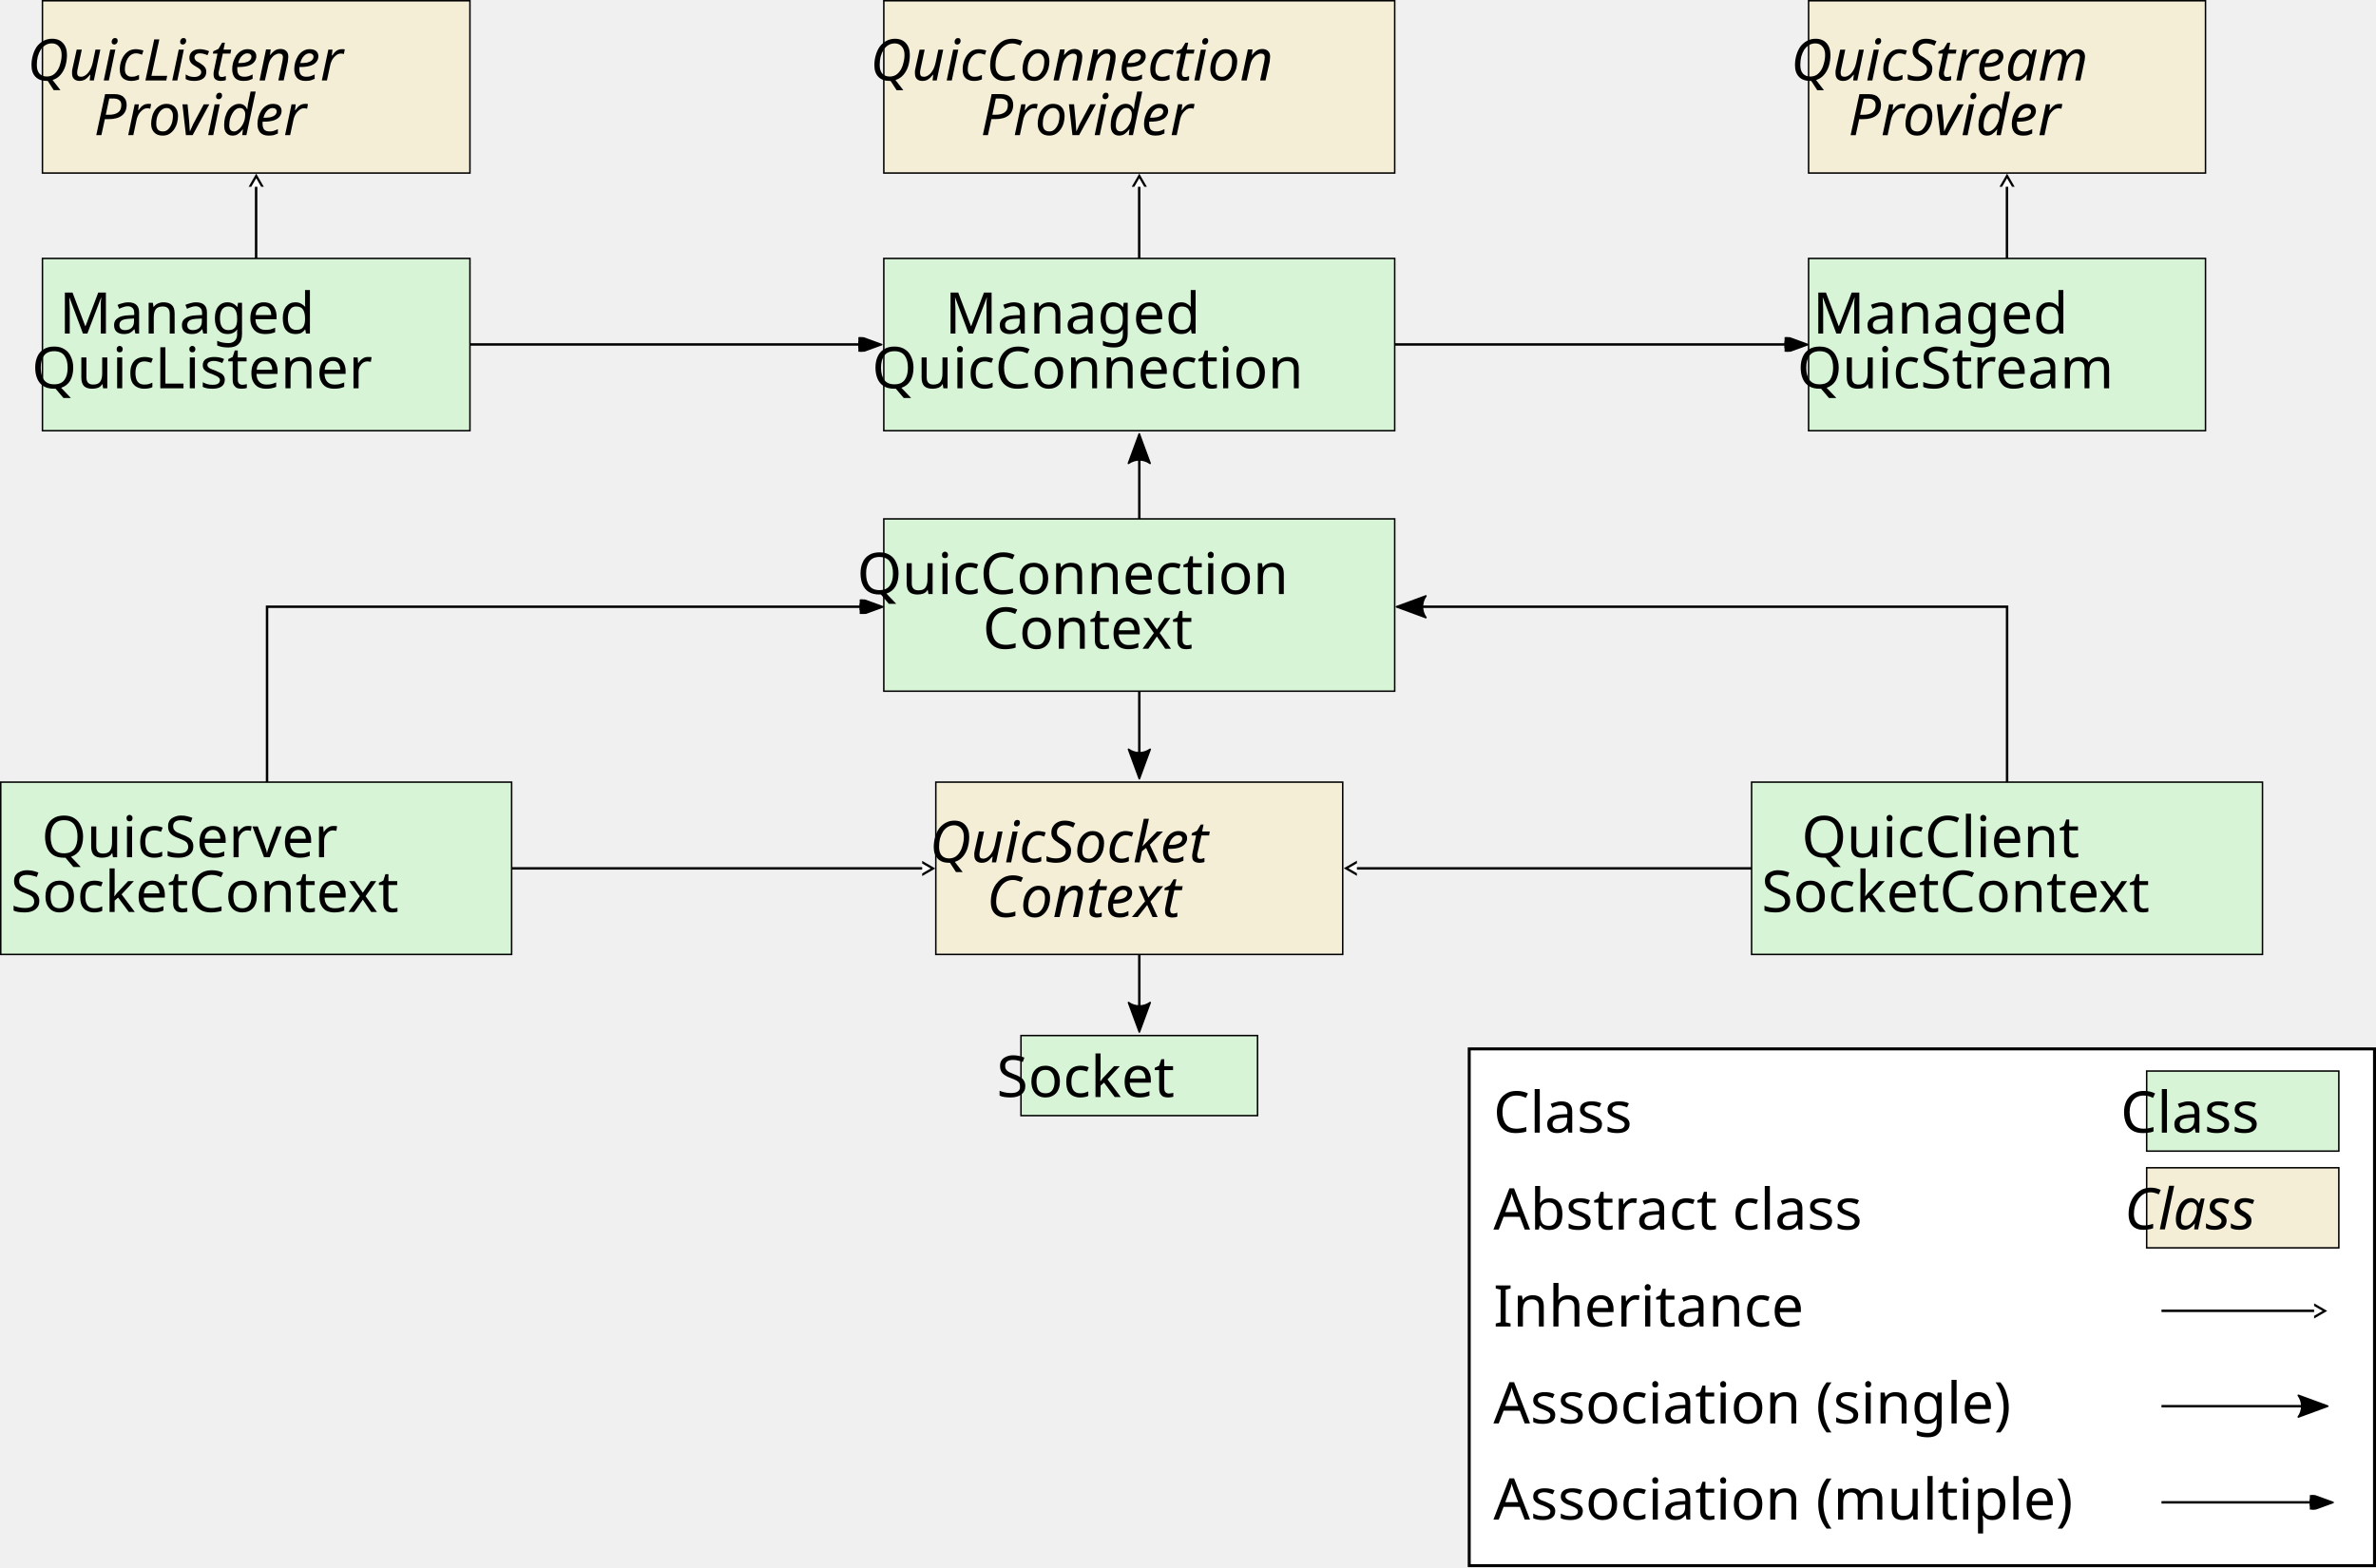
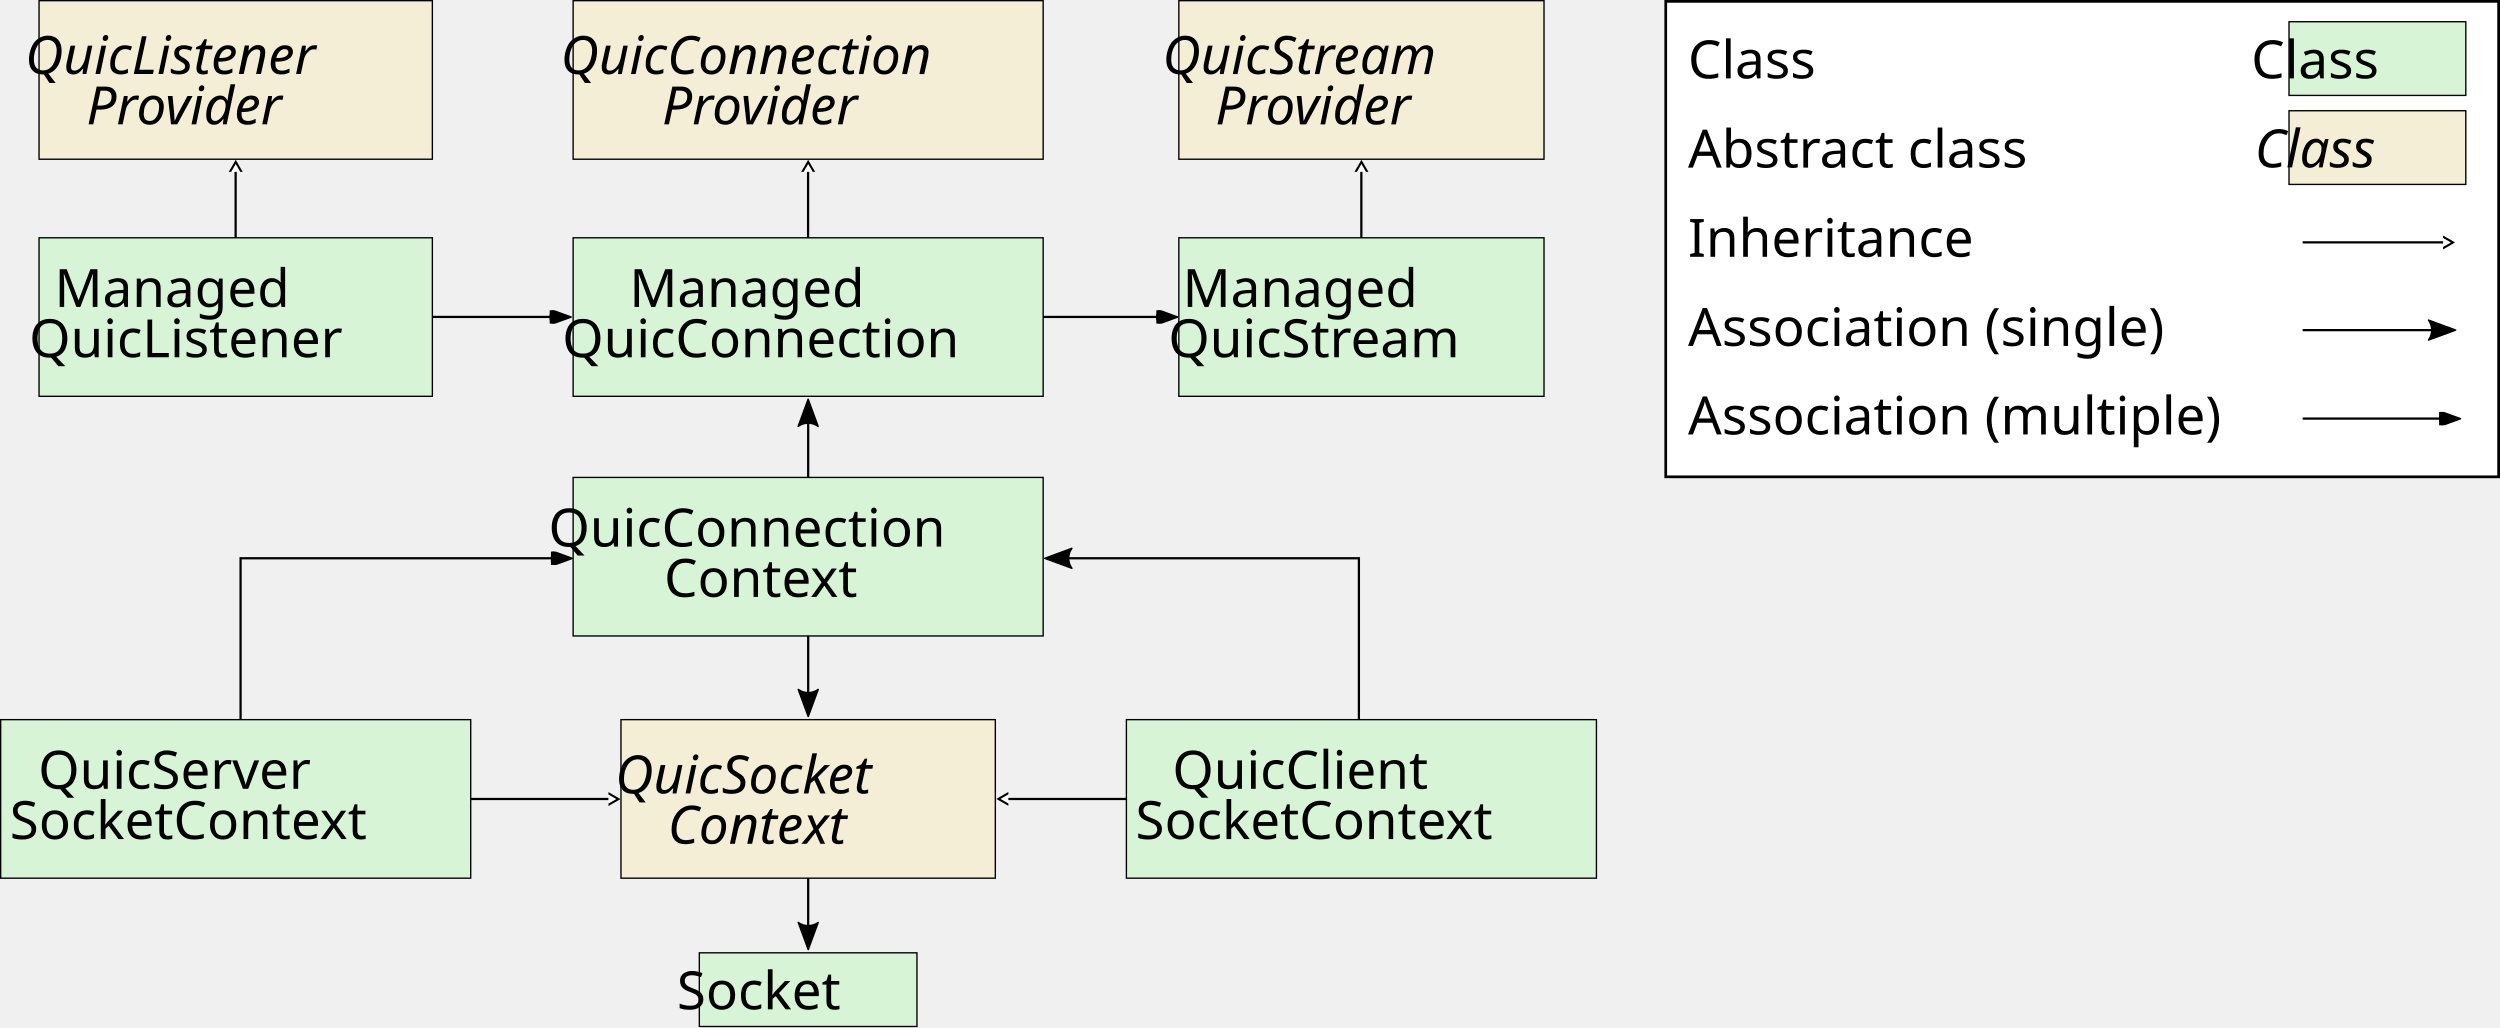
- <svg xmlns="http://www.w3.org/2000/svg" width="160.183mm" height="105.661mm" viewBox="0 0 160.183 105.661" version="1.1" id="svg8">
+ <svg xmlns="http://www.w3.org/2000/svg" width="183.195mm" height="75.269mm" viewBox="0 0 183.195 75.269" version="1.1" id="svg8">
  <defs id="defs2">
    <marker style="overflow:visible" id="marker4300" refX="0" refY="0" orient="auto">
      <path transform="matrix(-1.1,0,0,-1.1,-1.1,0)" d="M 8.719,4.034 -2.207,0.016 8.719,-4.002 c -1.745,2.372 -1.735,5.617 -6e-7,8.035 z" style="fill:#000000;fill-opacity:1;fill-rule:evenodd;stroke:#000000;stroke-width:0.625;stroke-linejoin:round;stroke-opacity:1" id="path4298" />
    </marker>
    <marker style="overflow:visible" id="marker3997" refX="0" refY="0" orient="auto">
      <path transform="matrix(-1.1,0,0,-1.1,-1.1,0)" d="M 8.719,4.034 -2.207,0.016 8.719,-4.002 c -1.745,2.372 -1.735,5.617 -6e-7,8.035 z" style="fill:#000000;fill-opacity:1;fill-rule:evenodd;stroke:#000000;stroke-width:0.625;stroke-linejoin:round;stroke-opacity:1" id="path3995" />
    </marker>
    <marker style="overflow:visible" id="marker3635" refX="0" refY="0" orient="auto">
      <path transform="matrix(-1.1,0,0,-1.1,-1.1,0)" d="M 8.719,4.034 -2.207,0.016 8.719,-4.002 c -1.745,2.372 -1.735,5.617 -6e-7,8.035 z" style="fill:#000000;fill-opacity:1;fill-rule:evenodd;stroke:#000000;stroke-width:0.625;stroke-linejoin:round;stroke-opacity:1" id="path3633" />
    </marker>
    <marker style="overflow:visible" id="marker3375" refX="0" refY="0" orient="auto">
      <path transform="matrix(-1.1,0,0,-1.1,-1.1,0)" d="M 8.719,4.034 -2.207,0.016 8.719,-4.002 c -1.745,2.372 -1.735,5.617 -6e-7,8.035 z" style="fill:#000000;fill-opacity:1;fill-rule:evenodd;stroke:#000000;stroke-width:0.625;stroke-linejoin:round;stroke-opacity:1" id="path3373" />
    </marker>
    <marker style="overflow:visible" id="marker3232" refX="0" refY="0" orient="auto">
      <path transform="matrix(-1.1,0,0,-1.1,-1.1,0)" d="M 8.719,4.034 -2.207,0.016 8.719,-4.002 c -1.745,2.372 -1.735,5.617 -6e-7,8.035 z" style="fill:#000000;fill-opacity:1;fill-rule:evenodd;stroke:#000000;stroke-width:0.625;stroke-linejoin:round;stroke-opacity:1" id="path3230" />
    </marker>
    <marker style="overflow:visible" id="marker1872" refX="0" refY="0" orient="auto">
      <path transform="matrix(-1.1,0,0,-1.1,-1.1,0)" d="M 8.719,4.034 -2.207,0.016 8.719,-4.002 c -1.745,2.372 -1.735,5.617 -6e-7,8.035 z" style="fill:#000000;fill-opacity:1;fill-rule:evenodd;stroke:#000000;stroke-width:0.625;stroke-linejoin:round;stroke-opacity:1" id="path1870" />
    </marker>
    <marker style="overflow:visible" id="marker8329" refX="0" refY="0" orient="auto">
      <path transform="matrix(-1.1,0,0,-1.1,-1.1,0)" d="M 8.719,4.034 -2.207,0.016 8.719,-4.002 c -1.745,2.372 -1.735,5.617 -6e-7,8.035 z" style="fill:#000000;fill-opacity:1;fill-rule:evenodd;stroke:#000000;stroke-width:0.625;stroke-linejoin:round;stroke-opacity:1" id="path8327" />
    </marker>
    <marker style="overflow:visible" id="marker4664" refX="0" refY="0" orient="auto">
      <path transform="matrix(-0.8,0,0,-0.8,4.8,0)" style="fill:#ffffff;fill-rule:evenodd;stroke:#000000;stroke-width:1pt;stroke-opacity:1" d="M 5.77,0 -2.88,5 V -5 Z" id="path4662" />
    </marker>
    <marker style="overflow:visible" id="marker3629" refX="0" refY="0" orient="auto">
      <path transform="matrix(-0.8,0,0,-0.8,4.8,0)" style="fill:#ffffff;fill-rule:evenodd;stroke:#000000;stroke-width:1pt;stroke-opacity:1" d="M 5.77,0 -2.88,5 V -5 Z" id="path3627" />
    </marker>
    <marker style="overflow:visible" id="marker2861" refX="0" refY="0" orient="auto">
      <path transform="matrix(-1.1,0,0,-1.1,-1.1,0)" d="M 8.719,4.034 -2.207,0.016 8.719,-4.002 c -1.745,2.372 -1.735,5.617 -6e-7,8.035 z" style="fill:#000000;fill-opacity:1;fill-rule:evenodd;stroke:#000000;stroke-width:0.625;stroke-linejoin:round;stroke-opacity:1" id="path2859" />
    </marker>
    <marker style="overflow:visible" id="marker2851" refX="0" refY="0" orient="auto">
      <path transform="matrix(-1.1,0,0,-1.1,-1.1,0)" d="M 8.719,4.034 -2.207,0.016 8.719,-4.002 c -1.745,2.372 -1.735,5.617 -6e-7,8.035 z" style="fill:#000000;fill-opacity:1;fill-rule:evenodd;stroke:#000000;stroke-width:0.625;stroke-linejoin:round;stroke-opacity:1" id="path2849" />
    </marker>
    <marker style="overflow:visible" id="marker2717" refX="0" refY="0" orient="auto">
      <path transform="matrix(-1.1,0,0,-1.1,-1.1,0)" d="M 8.719,4.034 -2.207,0.016 8.719,-4.002 c -1.745,2.372 -1.735,5.617 -6e-7,8.035 z" style="fill:#000000;fill-opacity:1;fill-rule:evenodd;stroke:#000000;stroke-width:0.625;stroke-linejoin:round;stroke-opacity:1" id="path2715" />
    </marker>
    <marker style="overflow:visible" id="marker2707" refX="0" refY="0" orient="auto">
      <path transform="matrix(-1.1,0,0,-1.1,-1.1,0)" d="M 8.719,4.034 -2.207,0.016 8.719,-4.002 c -1.745,2.372 -1.735,5.617 -6e-7,8.035 z" style="fill:#000000;fill-opacity:1;fill-rule:evenodd;stroke:#000000;stroke-width:0.625;stroke-linejoin:round;stroke-opacity:1" id="path2705" />
    </marker>
    <marker style="overflow:visible" id="marker2697" refX="0" refY="0" orient="auto">
      <path transform="matrix(-1.1,0,0,-1.1,-1.1,0)" d="M 8.719,4.034 -2.207,0.016 8.719,-4.002 c -1.745,2.372 -1.735,5.617 -6e-7,8.035 z" style="fill:#000000;fill-opacity:1;fill-rule:evenodd;stroke:#000000;stroke-width:0.625;stroke-linejoin:round;stroke-opacity:1" id="path2695" />
    </marker>
    <marker style="overflow:visible" id="marker2349" refX="0" refY="0" orient="auto">
      <path transform="scale(0.4)" style="fill:#000000;fill-opacity:1;fill-rule:evenodd;stroke:#000000;stroke-width:1pt;stroke-opacity:1" d="M 0,-7.071 -7.071,0 0,7.071 7.071,0 Z" id="path2347" />
    </marker>
    <marker style="overflow:visible" id="marker2339" refX="0" refY="0" orient="auto">
      <path transform="scale(0.4)" style="fill:#000000;fill-opacity:1;fill-rule:evenodd;stroke:#000000;stroke-width:1pt;stroke-opacity:1" d="M 0,-7.071 -7.071,0 0,7.071 7.071,0 Z" id="path2337" />
    </marker>
    <marker style="overflow:visible" id="marker2329" refX="0" refY="0" orient="auto">
      <path transform="scale(0.4)" style="fill:#000000;fill-opacity:1;fill-rule:evenodd;stroke:#000000;stroke-width:1pt;stroke-opacity:1" d="M 0,-7.071 -7.071,0 0,7.071 7.071,0 Z" id="path2327" />
    </marker>
    <marker style="overflow:visible" id="marker2233" refX="0" refY="0" orient="auto">
      <path transform="scale(0.8)" style="fill:#000000;fill-opacity:1;fill-rule:evenodd;stroke:#000000;stroke-width:1pt;stroke-opacity:1" d="M 0,-7.071 -7.071,0 0,7.071 7.071,0 Z" id="path2231" />
    </marker>
    <marker style="overflow:visible" id="marker2223" refX="0" refY="0" orient="auto">
      <path transform="scale(0.8)" style="fill:#000000;fill-opacity:1;fill-rule:evenodd;stroke:#000000;stroke-width:1pt;stroke-opacity:1" d="M 0,-7.071 -7.071,0 0,7.071 7.071,0 Z" id="path2221" />
    </marker>
    <marker style="overflow:visible" id="marker2213" refX="0" refY="0" orient="auto">
      <path transform="scale(0.8)" style="fill:#000000;fill-opacity:1;fill-rule:evenodd;stroke:#000000;stroke-width:1pt;stroke-opacity:1" d="M 0,-7.071 -7.071,0 0,7.071 7.071,0 Z" id="path2211" />
    </marker>
    <marker style="overflow:visible" id="marker2043" refX="0" refY="0" orient="auto">
      <path transform="matrix(-0.8,0,0,-0.8,4.8,0)" style="fill:#ffffff;fill-rule:evenodd;stroke:#000000;stroke-width:1pt;stroke-opacity:1" d="M 5.77,0 -2.88,5 V -5 Z" id="path2041" />
    </marker>
    <marker style="overflow:visible" id="marker1947" refX="0" refY="0" orient="auto">
      <path transform="matrix(-0.8,0,0,-0.8,4.8,0)" style="fill:#ffffff;fill-rule:evenodd;stroke:#000000;stroke-width:1pt;stroke-opacity:1" d="M 5.77,0 -2.88,5 V -5 Z" id="path1945" />
    </marker>
    <marker style="overflow:visible" id="marker1877" refX="0" refY="0" orient="auto">
      <path transform="matrix(-0.8,0,0,-0.8,4.8,0)" style="fill:#ffffff;fill-rule:evenodd;stroke:#000000;stroke-width:1pt;stroke-opacity:1" d="M 5.77,0 -2.88,5 V -5 Z" id="path1875" />
    </marker>
    <marker style="overflow:visible" id="marker1809" refX="0" refY="0" orient="auto">
      <path transform="matrix(-0.8,0,0,-0.8,4.8,0)" style="fill:#ffffff;fill-rule:evenodd;stroke:#000000;stroke-width:1pt;stroke-opacity:1" d="M 5.77,0 -2.88,5 V -5 Z" id="path1807" />
    </marker>
    <marker markerWidth="8.503" markerHeight="9.837" refX="4.251" refY="4.919" orient="auto" id="marker5940">
      <g id="g5926" transform="matrix(3.779528,0,0,3.779528,-444.4168,-255.4643)">
        <g id="g5924" style="opacity:1" transform="translate(0,-4.795573)">
          <path style="color:#000000;font-style:normal;font-variant:normal;font-weight:normal;font-stretch:normal;font-size:medium;line-height:normal;font-family:sans-serif;font-variant-ligatures:normal;font-variant-position:normal;font-variant-caps:normal;font-variant-numeric:normal;font-variant-alternates:normal;font-variant-east-asian:normal;font-feature-settings:normal;font-variation-settings:normal;text-indent:0;text-align:start;text-decoration:none;text-decoration-line:none;text-decoration-style:solid;text-decoration-color:#000000;letter-spacing:normal;word-spacing:normal;text-transform:none;writing-mode:lr-tb;direction:ltr;text-orientation:mixed;dominant-baseline:auto;baseline-shift:baseline;text-anchor:start;white-space:normal;shape-padding:0;shape-margin:0;inline-size:0;clip-rule:nonzero;display:inline;overflow:visible;visibility:visible;isolation:auto;mix-blend-mode:normal;color-interpolation:sRGB;color-interpolation-filters:linearRGB;solid-color:#000000;solid-opacity:1;vector-effect:none;fill:#ffffff;fill-opacity:1;fill-rule:evenodd;stroke:none;stroke-width:0.132pt;stroke-linecap:butt;stroke-linejoin:miter;stroke-miterlimit:4;stroke-dasharray:none;stroke-dashoffset:0;stroke-opacity:1;color-rendering:auto;image-rendering:auto;shape-rendering:auto;text-rendering:auto;enable-background:accumulate;stop-color:#000000;stop-opacity:1" d="m 117.76,73.687 1.985,-1.148 0.002,2.298 z" id="path5920" transform="matrix(1.4,0,0,1.4,-46.2,-29.484)" />
          <path style="color:#000000;font-style:normal;font-variant:normal;font-weight:normal;font-stretch:normal;font-size:medium;line-height:normal;font-family:sans-serif;font-variant-ligatures:normal;font-variant-position:normal;font-variant-caps:normal;font-variant-numeric:normal;font-variant-alternates:normal;font-variant-east-asian:normal;font-feature-settings:normal;font-variation-settings:normal;text-indent:0;text-align:start;text-decoration:none;text-decoration-line:none;text-decoration-style:solid;text-decoration-color:#000000;letter-spacing:normal;word-spacing:normal;text-transform:none;writing-mode:lr-tb;direction:ltr;text-orientation:mixed;dominant-baseline:auto;baseline-shift:baseline;text-anchor:start;white-space:normal;shape-padding:0;shape-margin:0;inline-size:0;clip-rule:nonzero;display:inline;overflow:visible;visibility:visible;isolation:auto;mix-blend-mode:normal;color-interpolation:sRGB;color-interpolation-filters:linearRGB;solid-color:#000000;solid-opacity:1;vector-effect:none;fill:#000000;fill-opacity:1;fill-rule:evenodd;stroke:none;stroke-width:0.132pt;stroke-linecap:butt;stroke-linejoin:miter;stroke-miterlimit:4;stroke-dasharray:none;stroke-dashoffset:0;stroke-opacity:1;color-rendering:auto;image-rendering:auto;shape-rendering:auto;text-rendering:auto;enable-background:accumulate;stop-color:#000000;stop-opacity:1" d="m 119.833,72.387 -2.248,1.3 0.131,0.076 2.119,1.226 z m -0.176,0.305 0.002,1.993 -1.722,-0.998 z" id="path5922" transform="matrix(1.4,0,0,1.4,-46.2,-29.484)" />
        </g>
      </g>
    </marker>
    <marker markerWidth="12.014" markerHeight="5.929" refX="6.007" refY="2.965" orient="auto" id="marker2810">
      <g id="g2503" transform="matrix(-5.699291,0,0,5.642291,1598.978,-296.1853)">
        <g id="g2470">
          <g id="g2474" style="opacity:1">
            <path style="color:#000000;font-style:normal;font-variant:normal;font-weight:normal;font-stretch:normal;font-size:medium;line-height:normal;font-family:sans-serif;font-variant-ligatures:normal;font-variant-position:normal;font-variant-caps:normal;font-variant-numeric:normal;font-variant-alternates:normal;font-variant-east-asian:normal;font-feature-settings:normal;font-variation-settings:normal;text-indent:0;text-align:start;text-decoration:none;text-decoration-line:none;text-decoration-style:solid;text-decoration-color:#000000;letter-spacing:normal;word-spacing:normal;text-transform:none;writing-mode:lr-tb;direction:ltr;text-orientation:mixed;dominant-baseline:auto;baseline-shift:baseline;text-anchor:start;white-space:normal;shape-padding:0;shape-margin:0;inline-size:0;clip-rule:nonzero;display:inline;overflow:visible;visibility:visible;isolation:auto;mix-blend-mode:normal;color-interpolation:sRGB;color-interpolation-filters:linearRGB;solid-color:#000000;solid-opacity:1;vector-effect:none;fill:#000000;fill-opacity:1;fill-rule:evenodd;stroke:none;stroke-width:0.113;stroke-linecap:butt;stroke-linejoin:round;stroke-miterlimit:4;stroke-dasharray:none;stroke-dashoffset:0;stroke-opacity:1;color-rendering:auto;image-rendering:auto;shape-rendering:auto;text-rendering:auto;enable-background:accumulate;stop-color:#000000;stop-opacity:1" d="m 280.865,53.759 -1.983,-0.729 1.983,-0.729 c -0.317,0.431 -0.315,1.02 0,1.458 z" id="path2476" />
            <path style="color:#000000;font-style:normal;font-variant:normal;font-weight:normal;font-stretch:normal;font-size:medium;line-height:normal;font-family:sans-serif;font-variant-ligatures:normal;font-variant-position:normal;font-variant-caps:normal;font-variant-numeric:normal;font-variant-alternates:normal;font-variant-east-asian:normal;font-feature-settings:normal;font-variation-settings:normal;text-indent:0;text-align:start;text-decoration:none;text-decoration-line:none;text-decoration-style:solid;text-decoration-color:#000000;letter-spacing:normal;word-spacing:normal;text-transform:none;writing-mode:lr-tb;direction:ltr;text-orientation:mixed;dominant-baseline:auto;baseline-shift:baseline;text-anchor:start;white-space:normal;shape-padding:0;shape-margin:0;inline-size:0;clip-rule:nonzero;display:inline;overflow:visible;visibility:visible;isolation:auto;mix-blend-mode:normal;color-interpolation:sRGB;color-interpolation-filters:linearRGB;solid-color:#000000;solid-opacity:1;vector-effect:none;fill:#000000;fill-opacity:1;fill-rule:evenodd;stroke:none;stroke-width:0.113;stroke-linecap:butt;stroke-linejoin:round;stroke-miterlimit:4;stroke-dasharray:none;stroke-dashoffset:0;stroke-opacity:1;color-rendering:auto;image-rendering:auto;shape-rendering:auto;text-rendering:auto;enable-background:accumulate;stop-color:#000000;stop-opacity:1" d="m 280.871,52.244 a 0.057,0.057 0 0 0 -0.025,0.002 l -1.982,0.73 a 0.057,0.057 0 0 0 0,0.105 l 1.982,0.73 a 0.057,0.057 0 0 0 0.066,-0.088 c -0.301,-0.419 -0.304,-0.98 -0.002,-1.391 a 0.057,0.057 0 0 0 -0.039,-0.09 z m -0.051,0.133 c -0.242,0.405 -0.243,0.895 -0.002,1.305 l -1.773,-0.652 z" id="path2478" />
          </g>
        </g>
        <g id="g2493" transform="translate(1.122532)">
          <g id="g2491" style="opacity:1">
            <path style="color:#000000;font-style:normal;font-variant:normal;font-weight:normal;font-stretch:normal;font-size:medium;line-height:normal;font-family:sans-serif;font-variant-ligatures:normal;font-variant-position:normal;font-variant-caps:normal;font-variant-numeric:normal;font-variant-alternates:normal;font-variant-east-asian:normal;font-feature-settings:normal;font-variation-settings:normal;text-indent:0;text-align:start;text-decoration:none;text-decoration-line:none;text-decoration-style:solid;text-decoration-color:#000000;letter-spacing:normal;word-spacing:normal;text-transform:none;writing-mode:lr-tb;direction:ltr;text-orientation:mixed;dominant-baseline:auto;baseline-shift:baseline;text-anchor:start;white-space:normal;shape-padding:0;shape-margin:0;inline-size:0;clip-rule:nonzero;display:inline;overflow:visible;visibility:visible;isolation:auto;mix-blend-mode:normal;color-interpolation:sRGB;color-interpolation-filters:linearRGB;solid-color:#000000;solid-opacity:1;vector-effect:none;fill:#000000;fill-opacity:1;fill-rule:evenodd;stroke:none;stroke-width:0.113;stroke-linecap:butt;stroke-linejoin:round;stroke-miterlimit:4;stroke-dasharray:none;stroke-dashoffset:0;stroke-opacity:1;color-rendering:auto;image-rendering:auto;shape-rendering:auto;text-rendering:auto;enable-background:accumulate;stop-color:#000000;stop-opacity:1" d="m 280.865,53.759 -1.983,-0.729 1.983,-0.729 c -0.317,0.431 -0.315,1.02 0,1.458 z" id="path2487" />
            <path style="color:#000000;font-style:normal;font-variant:normal;font-weight:normal;font-stretch:normal;font-size:medium;line-height:normal;font-family:sans-serif;font-variant-ligatures:normal;font-variant-position:normal;font-variant-caps:normal;font-variant-numeric:normal;font-variant-alternates:normal;font-variant-east-asian:normal;font-feature-settings:normal;font-variation-settings:normal;text-indent:0;text-align:start;text-decoration:none;text-decoration-line:none;text-decoration-style:solid;text-decoration-color:#000000;letter-spacing:normal;word-spacing:normal;text-transform:none;writing-mode:lr-tb;direction:ltr;text-orientation:mixed;dominant-baseline:auto;baseline-shift:baseline;text-anchor:start;white-space:normal;shape-padding:0;shape-margin:0;inline-size:0;clip-rule:nonzero;display:inline;overflow:visible;visibility:visible;isolation:auto;mix-blend-mode:normal;color-interpolation:sRGB;color-interpolation-filters:linearRGB;solid-color:#000000;solid-opacity:1;vector-effect:none;fill:#000000;fill-opacity:1;fill-rule:evenodd;stroke:none;stroke-width:0.113;stroke-linecap:butt;stroke-linejoin:round;stroke-miterlimit:4;stroke-dasharray:none;stroke-dashoffset:0;stroke-opacity:1;color-rendering:auto;image-rendering:auto;shape-rendering:auto;text-rendering:auto;enable-background:accumulate;stop-color:#000000;stop-opacity:1" d="m 280.871,52.244 a 0.057,0.057 0 0 0 -0.025,0.002 l -1.982,0.73 a 0.057,0.057 0 0 0 0,0.105 l 1.982,0.73 a 0.057,0.057 0 0 0 0.066,-0.088 c -0.301,-0.419 -0.304,-0.98 -0.002,-1.391 a 0.057,0.057 0 0 0 -0.039,-0.09 z m -0.051,0.133 c -0.242,0.405 -0.243,0.895 -0.002,1.305 l -1.773,-0.652 z" id="path2489" />
          </g>
        </g>
      </g>
    </marker>
  </defs>
-   <g id="layer1" transform="translate(-29.41135,-21.59465)">
-     <path style="fill:none;stroke:#000000;stroke-width:0.165;stroke-linecap:butt;stroke-linejoin:miter;stroke-miterlimit:4;stroke-dasharray:none;stroke-opacity:1;marker-end:url(#marker3635)" d="M 164.723,76.573 V 62.503 h -40.946" id="path3631" />
-     <path style="fill:none;stroke:#000000;stroke-width:0.165;stroke-linecap:butt;stroke-linejoin:miter;stroke-miterlimit:4;stroke-dasharray:none;stroke-opacity:1;marker-end:url(#marker2810)" d="M 47.415,76.573 V 62.503 h 40.946" id="path3993" />
-     <path style="fill:none;stroke:#000000;stroke-width:0.165;stroke-linecap:butt;stroke-linejoin:miter;stroke-miterlimit:4;stroke-dasharray:none;stroke-opacity:1;marker-start:url(#marker5940)" d="m 164.715,33.486 v 9.528" id="path3319" />
+   <g id="layer1" transform="translate(-46.99768,-21.59465)">
+     <path style="fill:none;stroke:#000000;stroke-width:0.165;stroke-linecap:butt;stroke-linejoin:miter;stroke-miterlimit:4;stroke-dasharray:none;stroke-opacity:1;marker-end:url(#marker3635)" d="M 146.575,76.573 V 62.503 h -22.798" id="path3631" />
+     <path style="fill:none;stroke:#000000;stroke-width:0.165;stroke-linecap:butt;stroke-linejoin:miter;stroke-miterlimit:4;stroke-dasharray:none;stroke-opacity:1;marker-end:url(#marker2810)" d="M 64.627,76.573 V 62.503 h 23.734" id="path3993" />
+     <path style="fill:none;stroke:#000000;stroke-width:0.165;stroke-linecap:butt;stroke-linejoin:miter;stroke-miterlimit:4;stroke-dasharray:none;stroke-opacity:1;marker-start:url(#marker5940)" d="m 146.754,33.486 v 9.528" id="path3319" />
    <path style="fill:none;stroke:#000000;stroke-width:0.165;stroke-linecap:butt;stroke-linejoin:miter;stroke-miterlimit:4;stroke-dasharray:none;stroke-opacity:1;marker-end:url(#marker2810)" d="m 60.545,44.819 h 27.726" id="path3315" />
-     <path style="fill:none;stroke:#000000;stroke-width:0.165;stroke-linecap:butt;stroke-linejoin:miter;stroke-miterlimit:4;stroke-dasharray:none;stroke-opacity:1;marker-end:url(#marker2810)" d="m 122.987,44.819 h 27.726" id="path3307" />
+     <path style="fill:none;stroke:#000000;stroke-width:0.165;stroke-linecap:butt;stroke-linejoin:miter;stroke-miterlimit:4;stroke-dasharray:none;stroke-opacity:1;marker-end:url(#marker2810)" d="m 104.995,44.819 h 27.726" id="path3307" />
    <path style="fill:none;stroke:#000000;stroke-width:0.165;stroke-linecap:butt;stroke-linejoin:miter;stroke-miterlimit:4;stroke-dasharray:none;stroke-opacity:1;marker-end:url(#marker2851)" d="M 106.22,58.99 V 51.071" id="path1873" />
-     <path style="fill:none;stroke:#000000;stroke-width:0.165;stroke-linecap:butt;stroke-linejoin:miter;stroke-miterlimit:4;stroke-dasharray:none;stroke-opacity:1;marker-start:url(#marker5940)" d="m 46.678,33.486 v 9.528" id="path3321" />
-     <g id="g1026" transform="translate(-47.9844,-42.41086)">
+     <path style="fill:none;stroke:#000000;stroke-width:0.165;stroke-linecap:butt;stroke-linejoin:miter;stroke-miterlimit:4;stroke-dasharray:none;stroke-opacity:1;marker-start:url(#marker5940)" d="m 64.264,33.486 v 9.528" id="path3321" />
+     <g id="g1026" transform="translate(-30.39807,-42.41086)">
      <rect style="fill:#f4eed7;stroke:#000000;stroke-width:0.1;stroke-miterlimit:4;stroke-dasharray:none" id="rect965" width="28.821" height="11.617" x="80.257" y="64.056" ry="0" />
      <text xml:space="preserve" style="font-style:italic;font-variant:normal;font-weight:normal;font-stretch:normal;font-size:3.881px;line-height:0.95;font-family:sans-serif;-inkscape-font-specification:'sans-serif Italic';text-align:center;letter-spacing:0px;word-spacing:0px;text-anchor:middle;stroke-width:0.265" x="94.421" y="69.431" id="text863">
        <tspan id="tspan861" x="94.421" y="69.431" style="font-style:italic;font-variant:normal;font-weight:normal;font-stretch:normal;font-family:sans-serif;-inkscape-font-specification:'sans-serif Italic';text-align:center;text-anchor:middle;stroke-width:0.265">QuicListener</tspan>
        <tspan x="94.421" y="73.118" style="font-style:italic;font-variant:normal;font-weight:normal;font-stretch:normal;font-family:sans-serif;-inkscape-font-specification:'sans-serif Italic';text-align:center;text-anchor:middle;stroke-width:0.265" id="tspan873">Provider</tspan>
      </text>
    </g>
-     <g id="g2483">
+     <g id="g2483" transform="translate(17.58633)">
      <rect style="fill:#d7f4d7;stroke:#000000;stroke-width:0.1;stroke-miterlimit:4;stroke-dasharray:none" id="rect975" width="28.821" height="11.617" x="32.273" y="39.019" ry="0" />
      <text xml:space="preserve" style="font-size:3.881px;line-height:0.95;font-family:sans-serif;-inkscape-font-specification:sans-serif;text-align:center;letter-spacing:0px;word-spacing:0px;text-anchor:middle;stroke-width:0.265" x="46.566" y="44.086" id="text893">
        <tspan x="46.566" y="44.086" style="text-align:center;text-anchor:middle;stroke-width:0.265" id="tspan891">Managed</tspan>
        <tspan x="46.566" y="47.772" style="text-align:center;text-anchor:middle;stroke-width:0.265" id="tspan917">QuicListener</tspan>
      </text>
    </g>
    <g id="g1032" transform="translate(11.6093,-75.79143)">
      <rect style="fill:#f4eed7;stroke:#000000;stroke-width:0.1;stroke-miterlimit:4;stroke-dasharray:none" id="rect967" width="34.443" height="11.617" x="77.386" y="97.436" ry="0" />
      <text xml:space="preserve" style="font-style:italic;font-variant:normal;font-weight:normal;font-stretch:normal;font-size:3.881px;line-height:0.95;font-family:sans-serif;-inkscape-font-specification:'sans-serif Italic';text-align:center;letter-spacing:0px;word-spacing:0px;text-anchor:middle;stroke-width:0.265" x="94.596" y="102.812" id="text867">
        <tspan id="tspan865" x="94.596" y="102.812" style="font-style:italic;font-variant:normal;font-weight:normal;font-stretch:normal;font-family:sans-serif;-inkscape-font-specification:'sans-serif Italic';text-align:center;text-anchor:middle;stroke-width:0.265">QuicConnection</tspan>
        <tspan x="94.596" y="106.498" style="font-style:italic;font-variant:normal;font-weight:normal;font-stretch:normal;font-family:sans-serif;-inkscape-font-specification:'sans-serif Italic';text-align:center;text-anchor:middle;stroke-width:0.265" id="tspan877">Provider</tspan>
      </text>
    </g>
    <path style="fill:none;stroke:#000000;stroke-width:0.165;stroke-linecap:butt;stroke-linejoin:miter;stroke-miterlimit:4;stroke-dasharray:none;stroke-opacity:1;marker-start:url(#marker5940)" d="m 106.212,33.486 v 9.528" id="path3317" />
    <g id="g2489">
      <rect style="fill:#d7f4d7;stroke:#000000;stroke-width:0.1;stroke-miterlimit:4;stroke-dasharray:none" id="rect973" width="34.443" height="11.617" x="88.995" y="39.019" ry="0" />
      <text xml:space="preserve" style="font-size:3.881px;line-height:0.95;font-family:sans-serif;-inkscape-font-specification:sans-serif;text-align:center;letter-spacing:0px;word-spacing:0px;text-anchor:middle;stroke-width:0.265" x="106.276" y="44.086" id="text899">
        <tspan x="106.276" y="44.086" style="text-align:center;text-anchor:middle;stroke-width:0.265" id="tspan897">Managed</tspan>
        <tspan x="106.276" y="47.772" style="text-align:center;text-anchor:middle;stroke-width:0.265" id="tspan913">QuicConnection</tspan>
      </text>
    </g>
-     <g id="g8111" transform="translate(61.60804,-100.2959)">
+     <g id="g8111" transform="translate(43.64753,-100.2959)">
      <rect style="fill:#f4eed7;stroke:#000000;stroke-width:0.1;stroke-miterlimit:4;stroke-dasharray:none" id="rect969" width="26.759" height="11.617" x="89.733" y="121.941" ry="0" />
      <text xml:space="preserve" style="font-style:italic;font-variant:normal;font-weight:normal;font-stretch:normal;font-size:3.881px;line-height:0.95;font-family:sans-serif;-inkscape-font-specification:'sans-serif Italic';text-align:center;letter-spacing:0px;word-spacing:0px;text-anchor:middle;stroke-width:0.265" x="103.101" y="127.316" id="text871">
        <tspan id="tspan869" x="103.101" y="127.316" style="font-style:italic;font-variant:normal;font-weight:normal;font-stretch:normal;font-family:sans-serif;-inkscape-font-specification:'sans-serif Italic';text-align:center;text-anchor:middle;stroke-width:0.265">QuicStream</tspan>
        <tspan x="103.101" y="131.003" style="font-style:italic;font-variant:normal;font-weight:normal;font-stretch:normal;font-family:sans-serif;-inkscape-font-specification:'sans-serif Italic';text-align:center;text-anchor:middle;stroke-width:0.265" id="tspan881">Provider</tspan>
      </text>
    </g>
-     <g id="g2460">
+     <g id="g2460" transform="translate(-17.96051)">
      <rect style="fill:#d7f4d7;stroke:#000000;stroke-width:0.1;stroke-miterlimit:4;stroke-dasharray:none" id="rect971" width="26.759" height="11.617" x="151.341" y="39.019" ry="0" />
      <text xml:space="preserve" style="font-size:3.881px;line-height:0.95;font-family:sans-serif;-inkscape-font-specification:sans-serif;text-align:center;letter-spacing:0px;word-spacing:0px;text-anchor:middle;stroke-width:0.265" x="164.779" y="44.086" id="text905">
        <tspan x="164.779" y="44.086" style="text-align:center;text-anchor:middle;stroke-width:0.265" id="tspan903">Managed</tspan>
        <tspan x="164.779" y="47.772" style="text-align:center;text-anchor:middle;stroke-width:0.265" id="tspan909">QuicStream</tspan>
      </text>
    </g>
    <path style="fill:none;stroke:#000000;stroke-width:0.165;stroke-linecap:butt;stroke-linejoin:miter;stroke-miterlimit:4;stroke-dasharray:none;stroke-opacity:1;marker-start:url(#marker5940)" d="m 120.188,80.143 h 32.271" id="path1805" />
    <path style="fill:none;stroke:#000000;stroke-width:0.165;stroke-linecap:butt;stroke-linejoin:miter;stroke-miterlimit:4;stroke-dasharray:none;stroke-opacity:1;marker-end:url(#marker4300)" d="m 106.22,83.038 v 7.918" id="path4296" />
    <g id="g1556" transform="translate(-1.325562,11.42462)">
      <rect style="fill:#f4eed7;stroke:#000000;stroke-width:0.1;stroke-miterlimit:4;stroke-dasharray:none" id="rect1534" width="27.432" height="11.617" x="93.827" y="62.904" ry="0" />
      <text xml:space="preserve" style="font-style:italic;font-variant:normal;font-weight:normal;font-stretch:normal;font-size:3.881px;line-height:0.95;font-family:sans-serif;-inkscape-font-specification:'sans-serif Italic';text-align:center;letter-spacing:0px;word-spacing:0px;text-anchor:middle;stroke-width:0.265" x="107.334" y="68.314" id="text1540">
        <tspan x="107.334" y="68.314" style="font-style:italic;font-variant:normal;font-weight:normal;font-stretch:normal;font-family:sans-serif;-inkscape-font-specification:'sans-serif Italic';text-align:center;text-anchor:middle;stroke-width:0.265" id="tspan1538">QuicSocket</tspan>
        <tspan x="107.334" y="72.001" style="font-style:italic;font-variant:normal;font-weight:normal;font-stretch:normal;font-family:sans-serif;-inkscape-font-specification:'sans-serif Italic';text-align:center;text-anchor:middle;stroke-width:0.265" id="tspan1550">Context</tspan>
      </text>
    </g>
-     <g id="g2454">
+     <g id="g2454" transform="translate(-17.96051)">
      <rect style="fill:#d7f4d7;stroke:#000000;stroke-width:0.1;stroke-miterlimit:4;stroke-dasharray:none" id="rect1585" width="34.443" height="11.617" x="147.499" y="74.329" ry="0" />
      <text xml:space="preserve" style="font-size:3.881px;line-height:0.95;font-family:sans-serif;-inkscape-font-specification:sans-serif;text-align:center;letter-spacing:0px;word-spacing:0px;text-anchor:middle;stroke-width:0.265" x="164.779" y="79.396" id="text1591">
        <tspan x="164.779" y="79.396" style="text-align:center;text-anchor:middle;stroke-width:0.265" id="tspan1589">QuicClient</tspan>
        <tspan x="164.779" y="83.082" style="text-align:center;text-anchor:middle;stroke-width:0.265" id="tspan1665">SocketContext</tspan>
      </text>
    </g>
    <path style="fill:none;stroke:#000000;stroke-width:0.165;stroke-linecap:butt;stroke-linejoin:miter;stroke-miterlimit:4;stroke-dasharray:none;stroke-opacity:1;marker-start:url(#marker5940)" d="M 92.284,80.143 H 60.012" id="path3623" />
-     <g id="g2477">
+     <g id="g2477" transform="translate(17.58633)">
      <rect style="fill:#d7f4d7;stroke:#000000;stroke-width:0.1;stroke-miterlimit:4;stroke-dasharray:none" id="rect1667" width="34.443" height="11.617" x="29.461" y="74.329" ry="0" />
      <text xml:space="preserve" style="font-size:3.881px;line-height:0.95;font-family:sans-serif;-inkscape-font-specification:sans-serif;text-align:center;letter-spacing:0px;word-spacing:0px;text-anchor:middle;stroke-width:0.265" x="46.742" y="79.396" id="text1673">
        <tspan x="46.742" y="79.396" style="text-align:center;text-anchor:middle;stroke-width:0.265" id="tspan1669">QuicServer</tspan>
        <tspan x="46.742" y="83.082" style="text-align:center;text-anchor:middle;stroke-width:0.265" id="tspan1671">SocketContext</tspan>
      </text>
    </g>
    <path style="fill:none;stroke:#000000;stroke-width:0.165;stroke-linecap:butt;stroke-linejoin:miter;stroke-miterlimit:4;stroke-dasharray:none;stroke-opacity:1;marker-end:url(#marker3375)" d="m 106.22,65.962 v 7.918" id="path3371" />
    <g id="g2495">
      <rect style="fill:#d7f4d7;stroke:#000000;stroke-width:0.1;stroke-miterlimit:4;stroke-dasharray:none" id="rect1675" width="34.443" height="11.617" x="88.995" y="56.58" ry="0" />
      <text xml:space="preserve" style="font-size:3.881px;line-height:0.95;font-family:sans-serif;-inkscape-font-specification:sans-serif;text-align:center;letter-spacing:0px;word-spacing:0px;text-anchor:middle;stroke-width:0.265" x="106.276" y="61.647" id="text1681">
        <tspan x="106.276" y="61.647" style="text-align:center;text-anchor:middle;stroke-width:0.265" id="tspan1679">QuicConnection</tspan>
        <tspan x="106.276" y="65.334" style="text-align:center;text-anchor:middle;stroke-width:0.265" id="tspan1685">Context</tspan>
      </text>
    </g>
-     <rect style="fill:#ffffff;stroke:#000000;stroke-width:0.2;stroke-miterlimit:4;stroke-dasharray:none" id="rect8531" width="61.032" height="34.841" x="128.462" y="92.315" />
-     <g id="g2465">
-       <rect style="fill:#d7f4d7;stroke:#000000;stroke-width:0.1;stroke-miterlimit:4;stroke-dasharray:none" id="rect8177" width="12.955" height="5.399" x="174.134" y="93.808" ry="0" />
-       <text xml:space="preserve" style="font-size:3.881px;line-height:1.25;font-family:sans-serif;-inkscape-font-specification:sans-serif;text-align:center;letter-spacing:0px;word-spacing:0px;text-anchor:middle;stroke-width:0.265" x="180.582" y="97.962" id="text8181">
-         <tspan id="tspan8179" x="180.582" y="97.962" style="font-style:normal;text-align:center;text-anchor:middle;stroke-width:0.265">Class</tspan>
-       </text>
-     </g>
-     <g id="g8257" transform="translate(77.28182,-46.5551)">
-       <rect style="fill:#f4eed7;stroke:#000000;stroke-width:0.1;stroke-miterlimit:4;stroke-dasharray:none" id="rect8171" width="12.955" height="5.399" x="96.852" y="146.885" ry="0" />
-       <text xml:space="preserve" style="font-size:3.881px;line-height:1.25;font-family:sans-serif;-inkscape-font-specification:sans-serif;text-align:center;letter-spacing:0px;word-spacing:0px;text-anchor:middle;stroke-width:0.265" x="103.3" y="151.038" id="text8175">
-         <tspan id="tspan8173" x="103.3" y="151.038" style="font-style:italic;text-align:center;text-anchor:middle;stroke-width:0.265">Class</tspan>
-       </text>
-     </g>
-     <text xml:space="preserve" style="font-size:3.881px;line-height:1.25;font-family:sans-serif;-inkscape-font-specification:sans-serif;text-align:start;letter-spacing:0px;word-spacing:0px;text-anchor:start;stroke-width:0.265" x="130.093" y="97.962" id="text8235">
-       <tspan id="tspan8233" x="130.093" y="97.962" style="font-style:normal;text-align:start;text-anchor:start;stroke-width:0.265">Class</tspan>
-     </text>
-     <text xml:space="preserve" style="font-size:3.881px;line-height:1.25;font-family:sans-serif;-inkscape-font-specification:sans-serif;text-align:start;letter-spacing:0px;word-spacing:0px;text-anchor:start;stroke-width:0.265" x="130.093" y="104.497" id="text8247">
-       <tspan id="tspan8245" x="130.093" y="104.497" style="font-style:normal;text-align:start;text-anchor:start;stroke-width:0.265">Abstract class</tspan>
-     </text>
-     <text xml:space="preserve" style="font-size:3.881px;line-height:1.25;font-family:sans-serif;-inkscape-font-specification:sans-serif;text-align:start;letter-spacing:0px;word-spacing:0px;text-anchor:start;stroke-width:0.265" x="130.093" y="117.568" id="text8317">
-       <tspan id="tspan8315" x="130.093" y="117.568" style="text-align:start;text-anchor:start;stroke-width:0.265">Association (single)</tspan>
-     </text>
-     <path style="fill:none;stroke:#000000;stroke-width:0.165;stroke-linecap:butt;stroke-linejoin:miter;stroke-miterlimit:4;stroke-dasharray:none;stroke-opacity:1;marker-end:url(#marker8329)" d="m 175.132,116.406 h 10.991" id="path8325" />
-     <text xml:space="preserve" style="font-size:3.881px;line-height:1.25;font-family:sans-serif;-inkscape-font-specification:sans-serif;text-align:start;letter-spacing:0px;word-spacing:0px;text-anchor:start;stroke-width:0.265" x="130.093" y="111.032" id="text8313">
-       <tspan id="tspan8311" x="130.093" y="111.032" style="text-align:start;text-anchor:start;stroke-width:0.265">Inheritance</tspan>
-     </text>
-     <path style="fill:none;stroke:#000000;stroke-width:0.165;stroke-linecap:butt;stroke-linejoin:miter;stroke-miterlimit:4;stroke-dasharray:none;stroke-opacity:1;marker-start:url(#marker5940)" d="M 186.123,109.975 H 175.132" id="path8527" />
-     <text xml:space="preserve" style="font-size:3.881px;line-height:1.25;font-family:sans-serif;-inkscape-font-specification:sans-serif;text-align:start;letter-spacing:0px;word-spacing:0px;text-anchor:start;stroke-width:0.265" x="130.093" y="124.05" id="text2066">
-       <tspan id="tspan2064" x="130.093" y="124.05" style="text-align:start;text-anchor:start;stroke-width:0.265">Association (multiple)</tspan>
-     </text>
-     <path style="fill:none;stroke:#000000;stroke-width:0.165;stroke-linecap:butt;stroke-linejoin:miter;stroke-miterlimit:4;stroke-dasharray:none;stroke-opacity:1;marker-end:url(#marker2810)" d="m 175.132,122.888 h 10.991" id="path2986" />
+     <g id="g1368" transform="translate(40.59824,-70.62047)">
+       <rect style="fill:#ffffff;stroke:#000000;stroke-width:0.2;stroke-miterlimit:4;stroke-dasharray:none" id="rect8531" width="61.032" height="34.841" x="128.462" y="92.315" />
+       <g id="g2465">
+         <rect style="fill:#d7f4d7;stroke:#000000;stroke-width:0.1;stroke-miterlimit:4;stroke-dasharray:none" id="rect8177" width="12.955" height="5.399" x="174.134" y="93.808" ry="0" />
+         <text xml:space="preserve" style="font-size:3.881px;line-height:1.25;font-family:sans-serif;-inkscape-font-specification:sans-serif;text-align:center;letter-spacing:0px;word-spacing:0px;text-anchor:middle;stroke-width:0.265" x="180.582" y="97.962" id="text8181">
+           <tspan id="tspan8179" x="180.582" y="97.962" style="font-style:normal;text-align:center;text-anchor:middle;stroke-width:0.265">Class</tspan>
+         </text>
+       </g>
+       <g id="g8257" transform="translate(77.28182,-46.5551)">
+         <rect style="fill:#f4eed7;stroke:#000000;stroke-width:0.1;stroke-miterlimit:4;stroke-dasharray:none" id="rect8171" width="12.955" height="5.399" x="96.852" y="146.885" ry="0" />
+         <text xml:space="preserve" style="font-size:3.881px;line-height:1.25;font-family:sans-serif;-inkscape-font-specification:sans-serif;text-align:center;letter-spacing:0px;word-spacing:0px;text-anchor:middle;stroke-width:0.265" x="103.3" y="151.038" id="text8175">
+           <tspan id="tspan8173" x="103.3" y="151.038" style="font-style:italic;text-align:center;text-anchor:middle;stroke-width:0.265">Class</tspan>
+         </text>
+       </g>
+       <text xml:space="preserve" style="font-size:3.881px;line-height:1.25;font-family:sans-serif;-inkscape-font-specification:sans-serif;text-align:start;letter-spacing:0px;word-spacing:0px;text-anchor:start;stroke-width:0.265" x="130.093" y="97.962" id="text8235">
+         <tspan id="tspan8233" x="130.093" y="97.962" style="font-style:normal;text-align:start;text-anchor:start;stroke-width:0.265">Class</tspan>
+       </text>
+       <text xml:space="preserve" style="font-size:3.881px;line-height:1.25;font-family:sans-serif;-inkscape-font-specification:sans-serif;text-align:start;letter-spacing:0px;word-spacing:0px;text-anchor:start;stroke-width:0.265" x="130.093" y="104.497" id="text8247">
+         <tspan id="tspan8245" x="130.093" y="104.497" style="font-style:normal;text-align:start;text-anchor:start;stroke-width:0.265">Abstract class</tspan>
+       </text>
+       <text xml:space="preserve" style="font-size:3.881px;line-height:1.25;font-family:sans-serif;-inkscape-font-specification:sans-serif;text-align:start;letter-spacing:0px;word-spacing:0px;text-anchor:start;stroke-width:0.265" x="130.093" y="117.568" id="text8317">
+         <tspan id="tspan8315" x="130.093" y="117.568" style="text-align:start;text-anchor:start;stroke-width:0.265">Association (single)</tspan>
+       </text>
+       <path style="fill:none;stroke:#000000;stroke-width:0.165;stroke-linecap:butt;stroke-linejoin:miter;stroke-miterlimit:4;stroke-dasharray:none;stroke-opacity:1;marker-end:url(#marker8329)" d="m 175.132,116.406 h 10.991" id="path8325" />
+       <text xml:space="preserve" style="font-size:3.881px;line-height:1.25;font-family:sans-serif;-inkscape-font-specification:sans-serif;text-align:start;letter-spacing:0px;word-spacing:0px;text-anchor:start;stroke-width:0.265" x="130.093" y="111.032" id="text8313">
+         <tspan id="tspan8311" x="130.093" y="111.032" style="text-align:start;text-anchor:start;stroke-width:0.265">Inheritance</tspan>
+       </text>
+       <path style="fill:none;stroke:#000000;stroke-width:0.165;stroke-linecap:butt;stroke-linejoin:miter;stroke-miterlimit:4;stroke-dasharray:none;stroke-opacity:1;marker-start:url(#marker5940)" d="M 186.123,109.975 H 175.132" id="path8527" />
+       <text xml:space="preserve" style="font-size:3.881px;line-height:1.25;font-family:sans-serif;-inkscape-font-specification:sans-serif;text-align:start;letter-spacing:0px;word-spacing:0px;text-anchor:start;stroke-width:0.265" x="130.093" y="124.05" id="text2066">
+         <tspan id="tspan2064" x="130.093" y="124.05" style="text-align:start;text-anchor:start;stroke-width:0.265">Association (multiple)</tspan>
+       </text>
+       <path style="fill:none;stroke:#000000;stroke-width:0.165;stroke-linecap:butt;stroke-linejoin:miter;stroke-miterlimit:4;stroke-dasharray:none;stroke-opacity:1;marker-end:url(#marker2810)" d="m 175.132,122.888 h 10.991" id="path2986" />
+     </g>
    <g id="g2471">
      <rect style="fill:#d7f4d7;stroke:#000000;stroke-width:0.1;stroke-miterlimit:4;stroke-dasharray:none" id="rect4279" width="15.948" height="5.399" x="98.243" y="91.415" ry="0" />
      <text xml:space="preserve" style="font-size:3.881px;line-height:1.25;font-family:sans-serif;-inkscape-font-specification:sans-serif;text-align:center;letter-spacing:0px;word-spacing:0px;text-anchor:middle;stroke-width:0.265" x="106.13" y="95.559" id="text4283">
        <tspan id="tspan4281" x="106.13" y="95.559" style="font-style:normal;text-align:center;text-anchor:middle;stroke-width:0.265">Socket</tspan>
      </text>
    </g>
  </g>
</svg>
